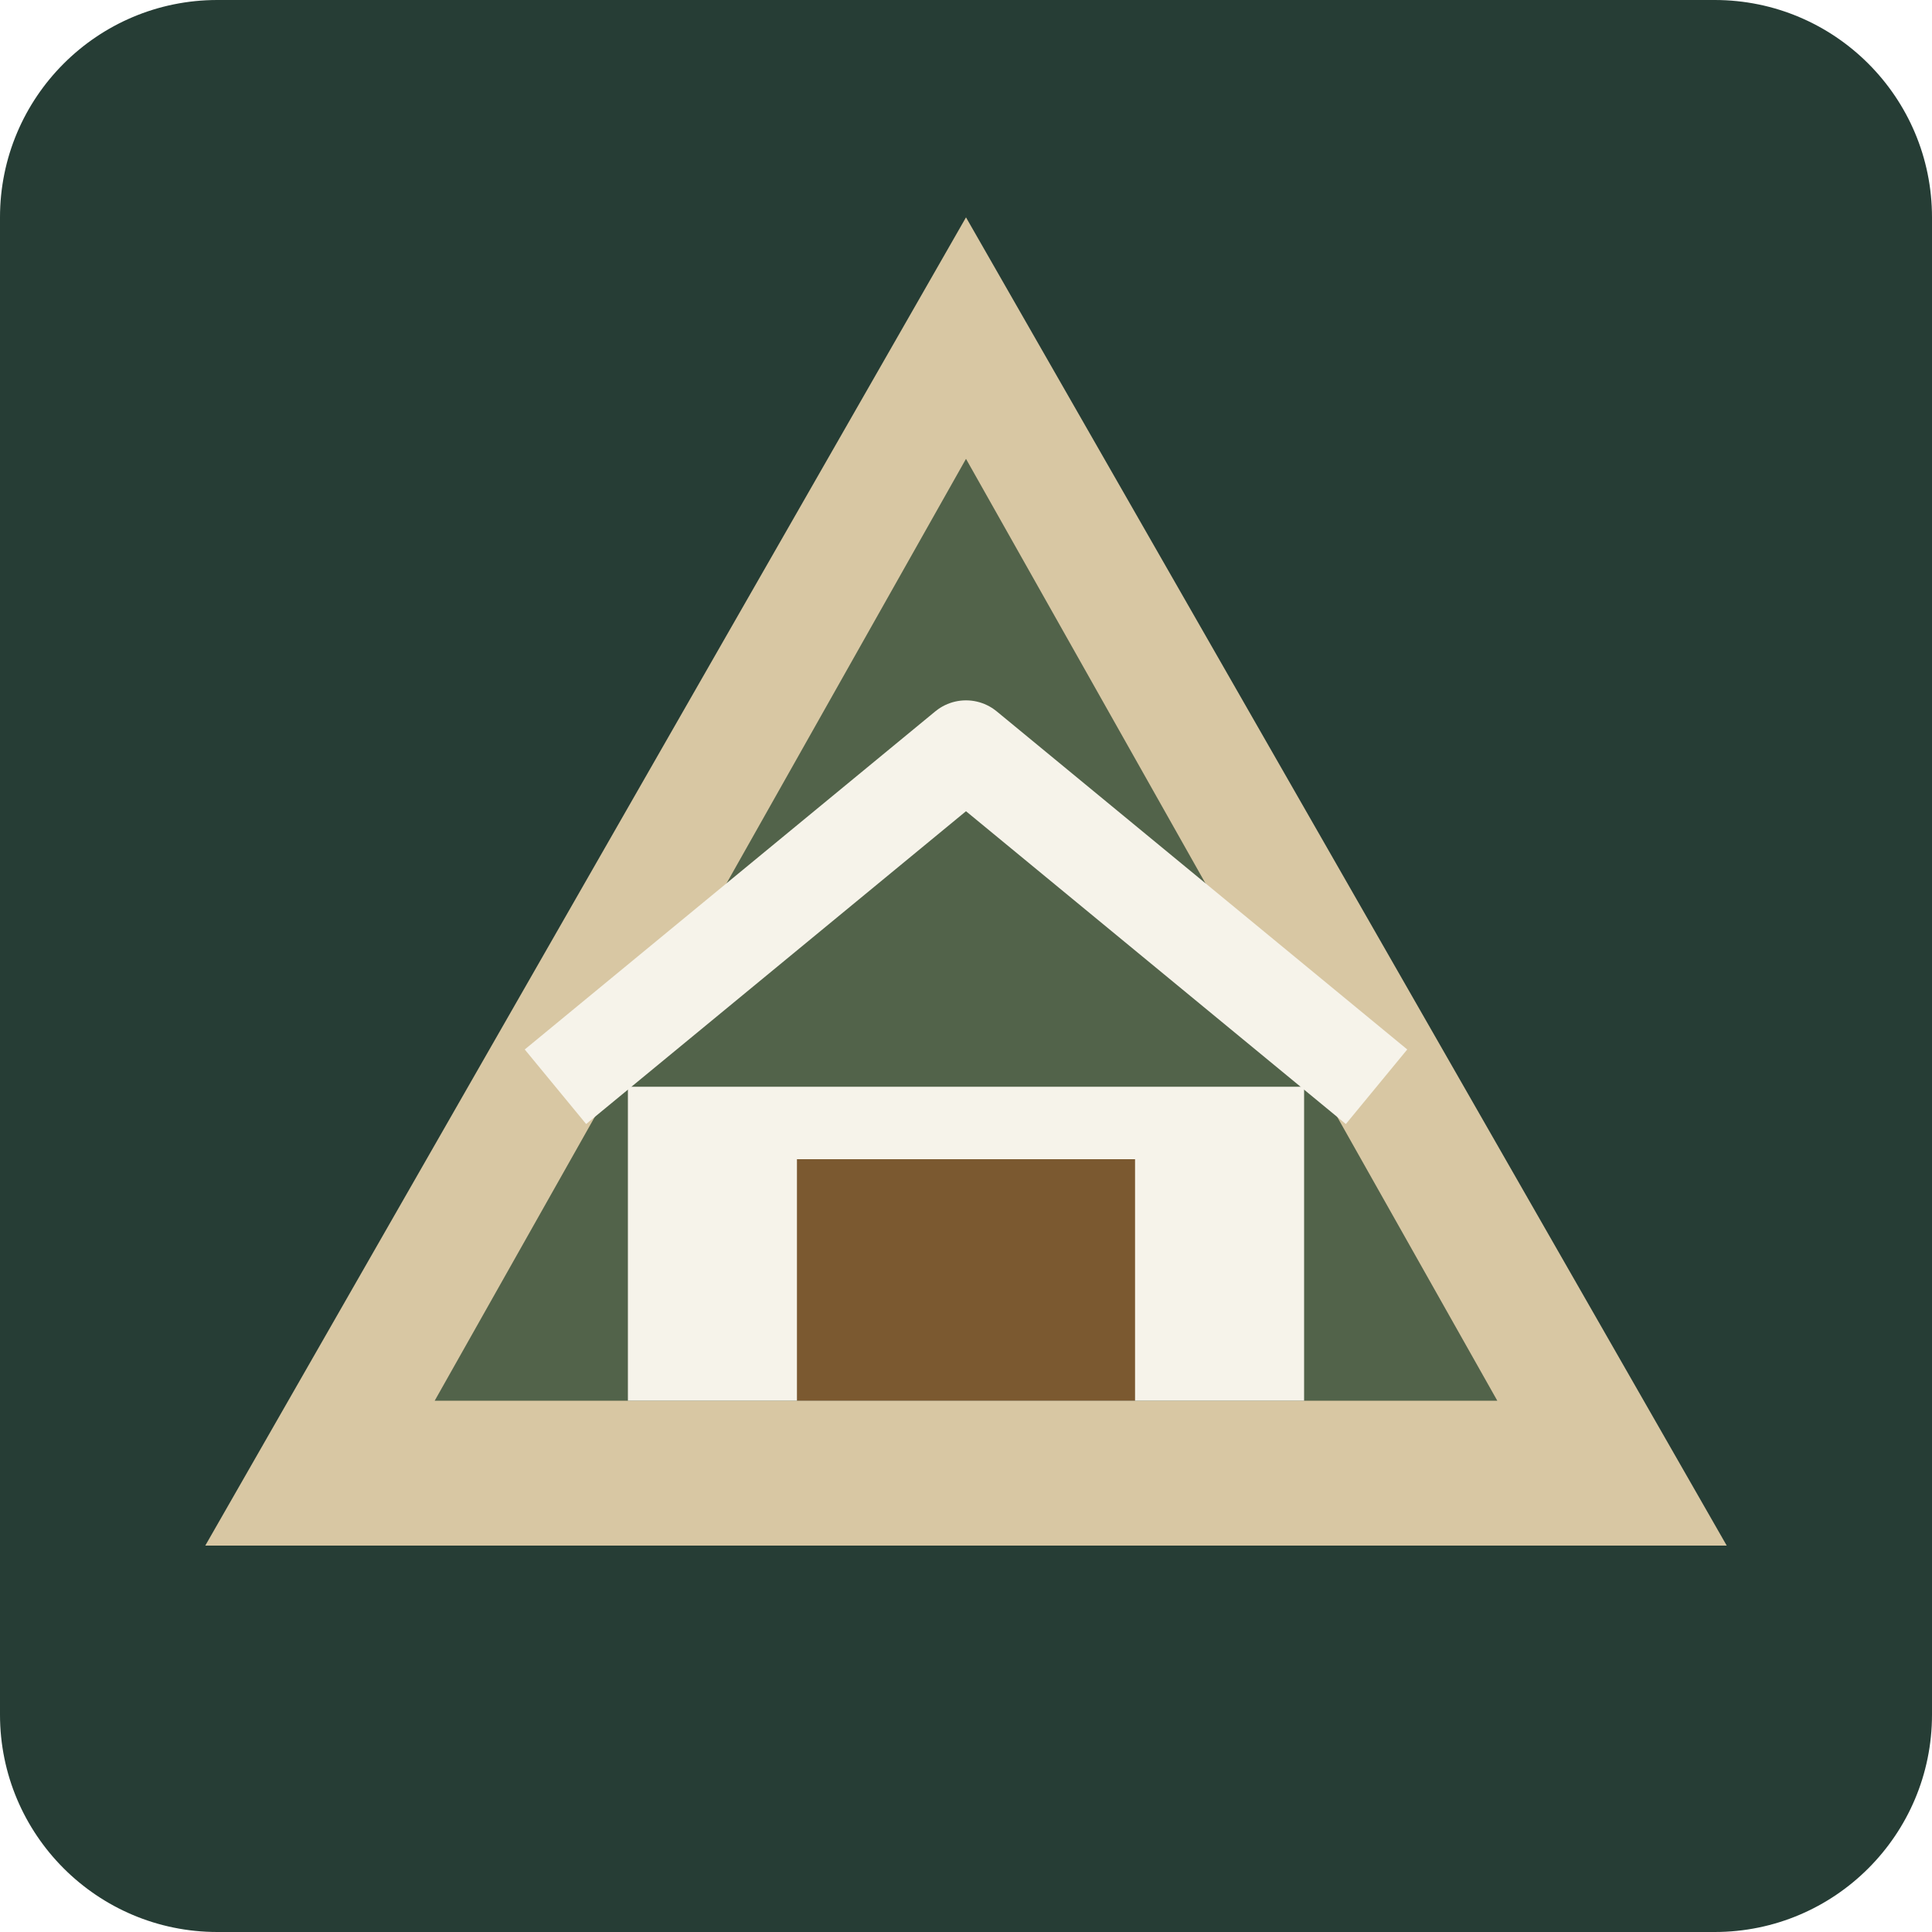
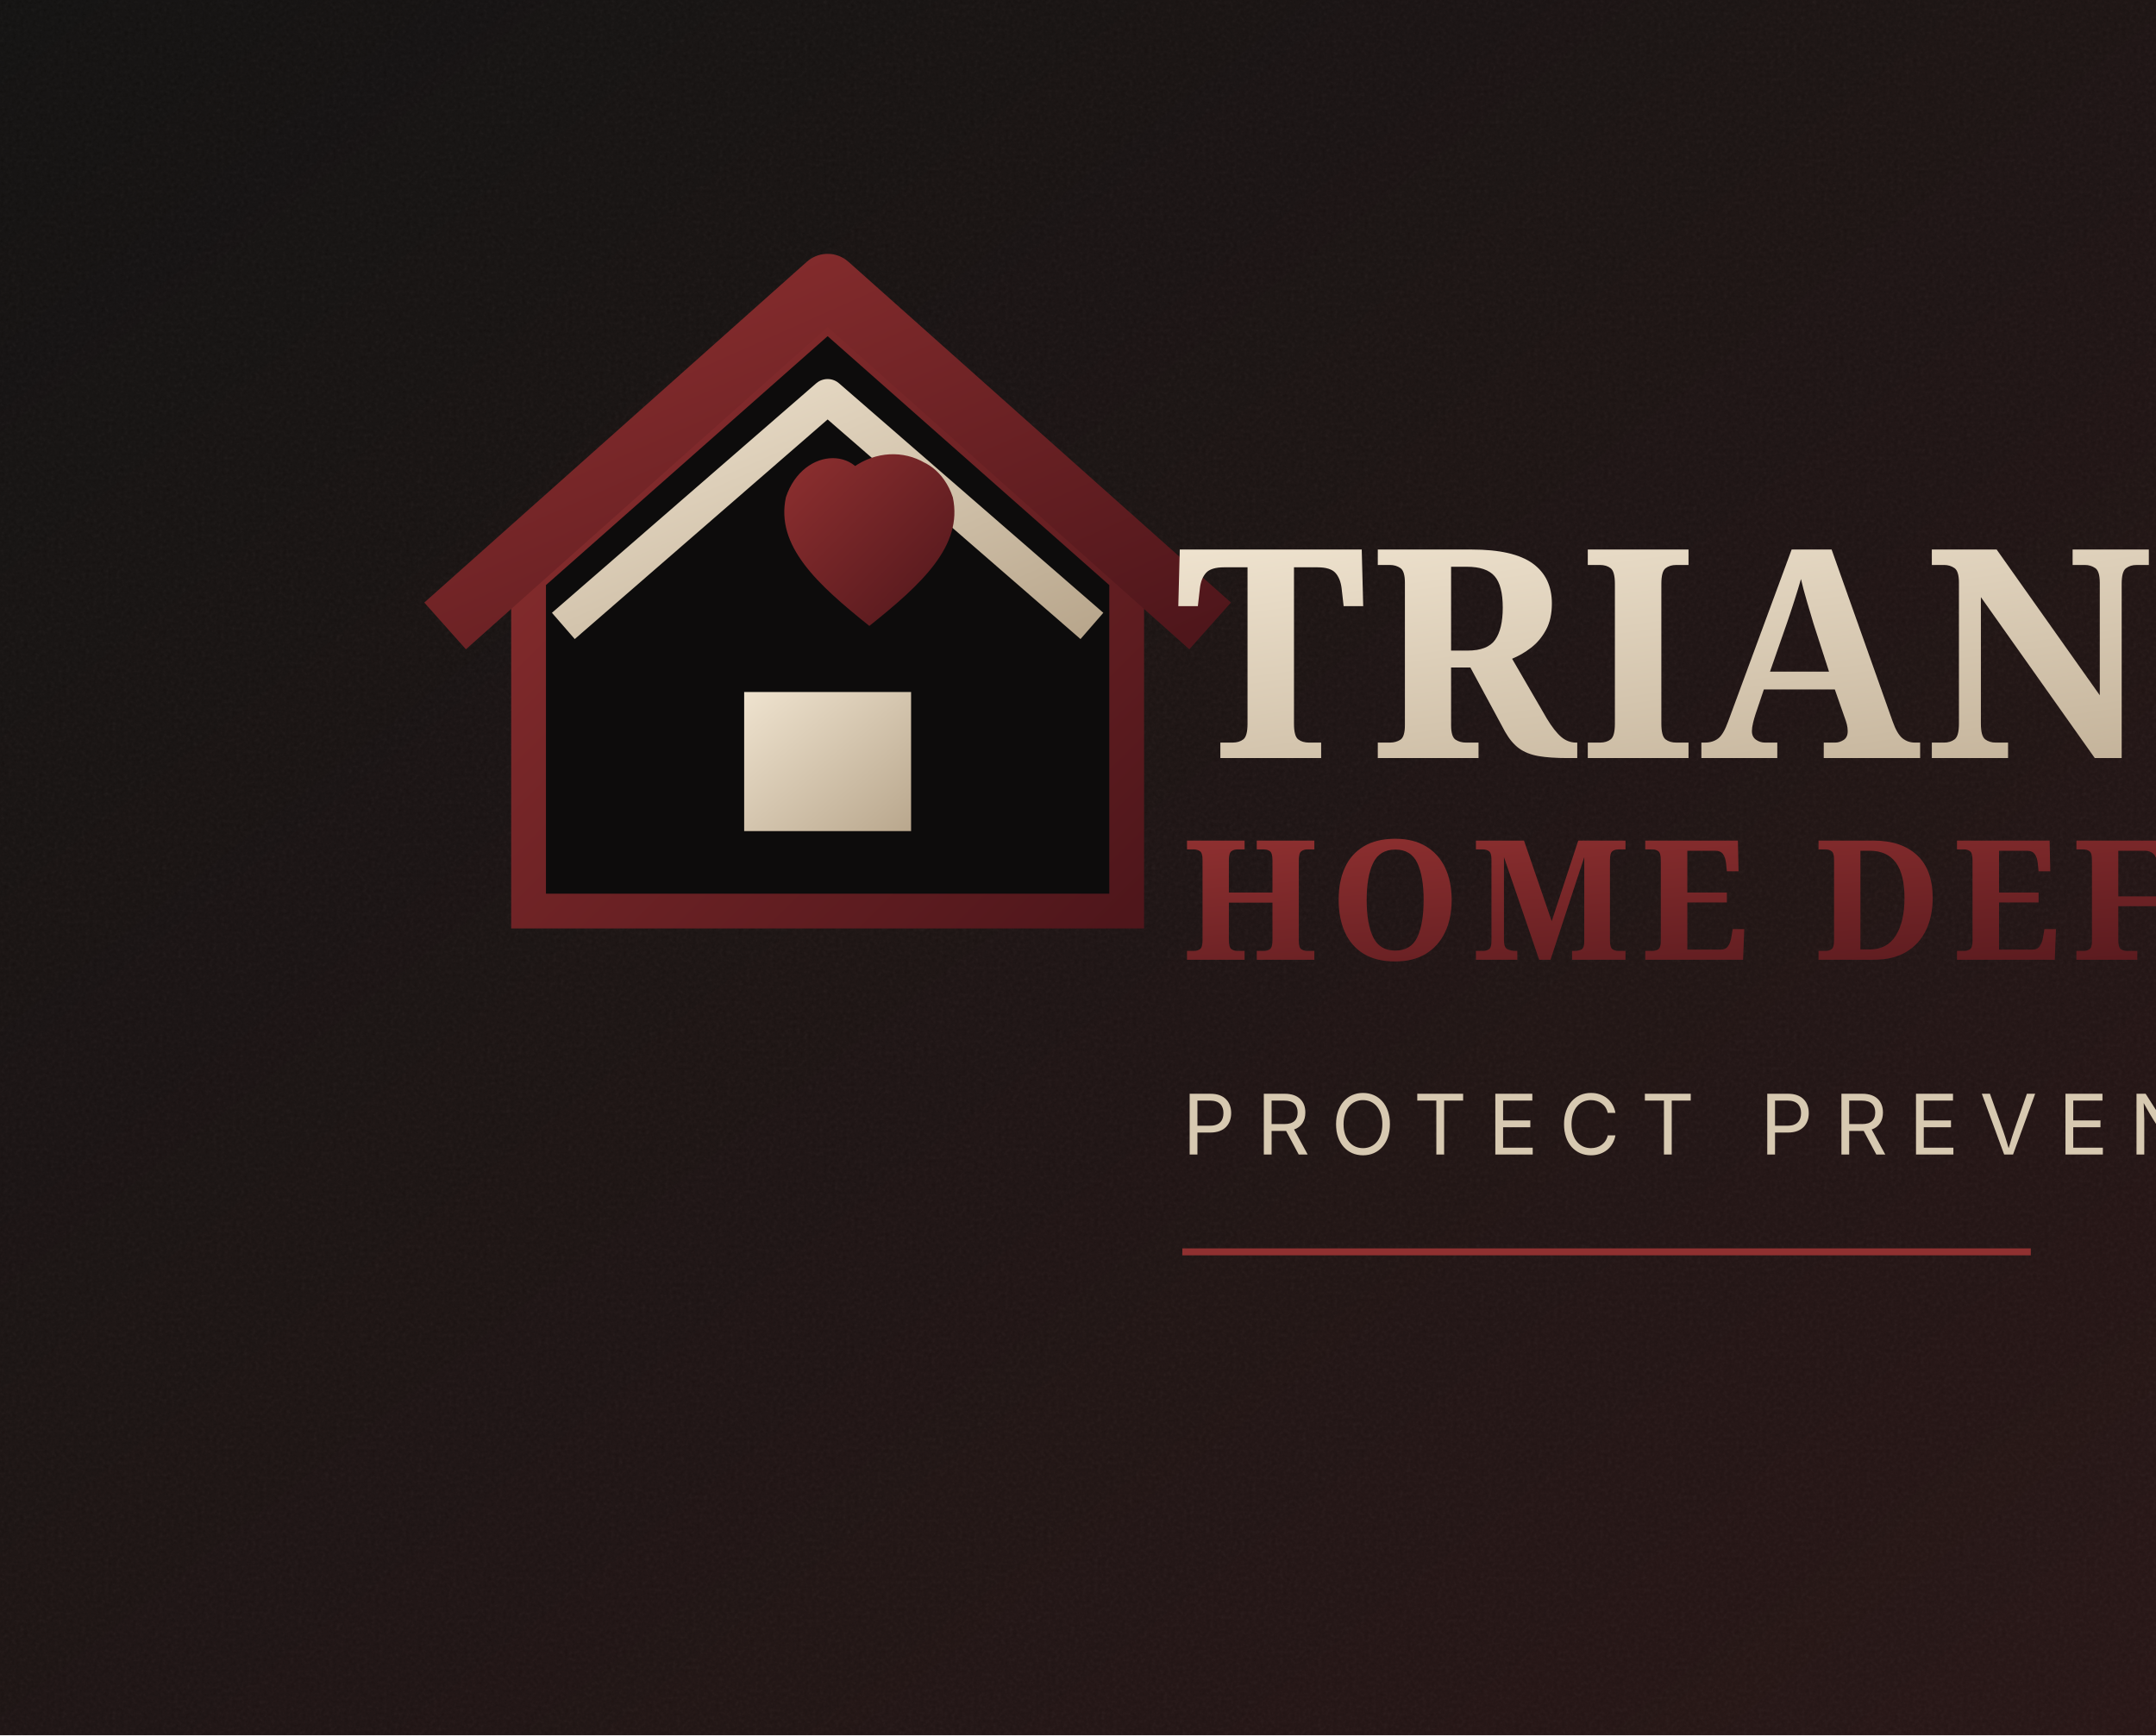
- <svg xmlns="http://www.w3.org/2000/svg" viewBox="0 0 160 160" role="img" aria-label="Triangle Home Defense mark">
-   <rect width="160" height="160" rx="18" fill="#263d35" />
-   <path d="M80 18 143 128H17L80 18Z" fill="#d8c7a3" />
-   <path d="M80 38 124 116H36L80 38Z" fill="#52634a" />
-   <path d="M52 90h56v26H52z" fill="#f6f3ea" />
-   <path d="M46 90 80 62l34 28" fill="none" stroke="#f6f3ea" stroke-width="8" stroke-linejoin="round" />
-   <path d="M66 116V96h28v20" fill="#7b5930" />
+ <svg xmlns="http://www.w3.org/2000/svg" viewBox="0 0 620 499" role="img" aria-labelledby="title desc">
+   <defs>
+     <linearGradient id="bg" x1="0" x2="1" y1="0" y2="1">
+       <stop offset="0" stop-color="#11100f" />
+       <stop offset="1" stop-color="#261414" />
+     </linearGradient>
+     <linearGradient id="stone" x1="0" x2="1" y1="0" y2="1">
+       <stop offset="0" stop-color="#efe3cf" />
+       <stop offset="1" stop-color="#b9a78d" />
+     </linearGradient>
+     <linearGradient id="garnet" x1="0" x2="1" y1="0" y2="1">
+       <stop offset="0" stop-color="#8f3030" />
+       <stop offset="1" stop-color="#4f161b" />
+     </linearGradient>
+     <filter id="grain" x="-20%" y="-20%" width="140%" height="140%">
+       <feTurbulence type="fractalNoise" baseFrequency="0.9" numOctaves="2" stitchTiles="stitch" />
+       <feColorMatrix type="saturate" values="0" />
+       <feComponentTransfer>
+         <feFuncA type="table" tableValues="0 0.06" />
+       </feComponentTransfer>
+     </filter>
+   </defs>
+   <rect width="620" height="499" fill="url(#bg)" />
+   <rect width="620" height="499" filter="url(#grain)" />
+   <g transform="translate(36 48)">
+     <path d="M116 118 L202 42 L288 118 L288 214 L116 214 Z" fill="#0d0c0c" stroke="url(#garnet)" stroke-width="10" />
+     <path d="M92 132 L202 34 L312 132" fill="none" stroke="url(#garnet)" stroke-width="18" stroke-linejoin="round" />
+     <path d="M126 132 L202 66 L278 132" fill="none" stroke="url(#stone)" stroke-width="10" stroke-linejoin="round" />
+     <rect x="178" y="151" width="48" height="40" fill="url(#stone)" />
+     <path d="M202 95 C211 78 232 79 238 95 C241 109 229 120 214 132 C199 120 187 109 190 95 C195 80 213 80 214 95 C215 80 233 80 238 95" fill="url(#garnet)" />
+   </g>
+   <g fill="url(#stone)" font-family="Bitter, Georgia, serif" font-weight="700">
+     <text x="338" y="218" font-size="84" letter-spacing="1">TRIANGLE</text>
+     <text x="340" y="276" font-size="48" letter-spacing="3" fill="url(#garnet)">HOME DEFENSE</text>
+   </g>
+   <g fill="#d7c9b1" font-family="Inter, Arial, sans-serif" font-size="24" letter-spacing="6">
+     <text x="340" y="332">PROTECT  PREVENT  DEFEND</text>
+   </g>
+   <line x1="340" y1="360" x2="584" y2="360" stroke="#8f3030" stroke-width="2" />
</svg>
